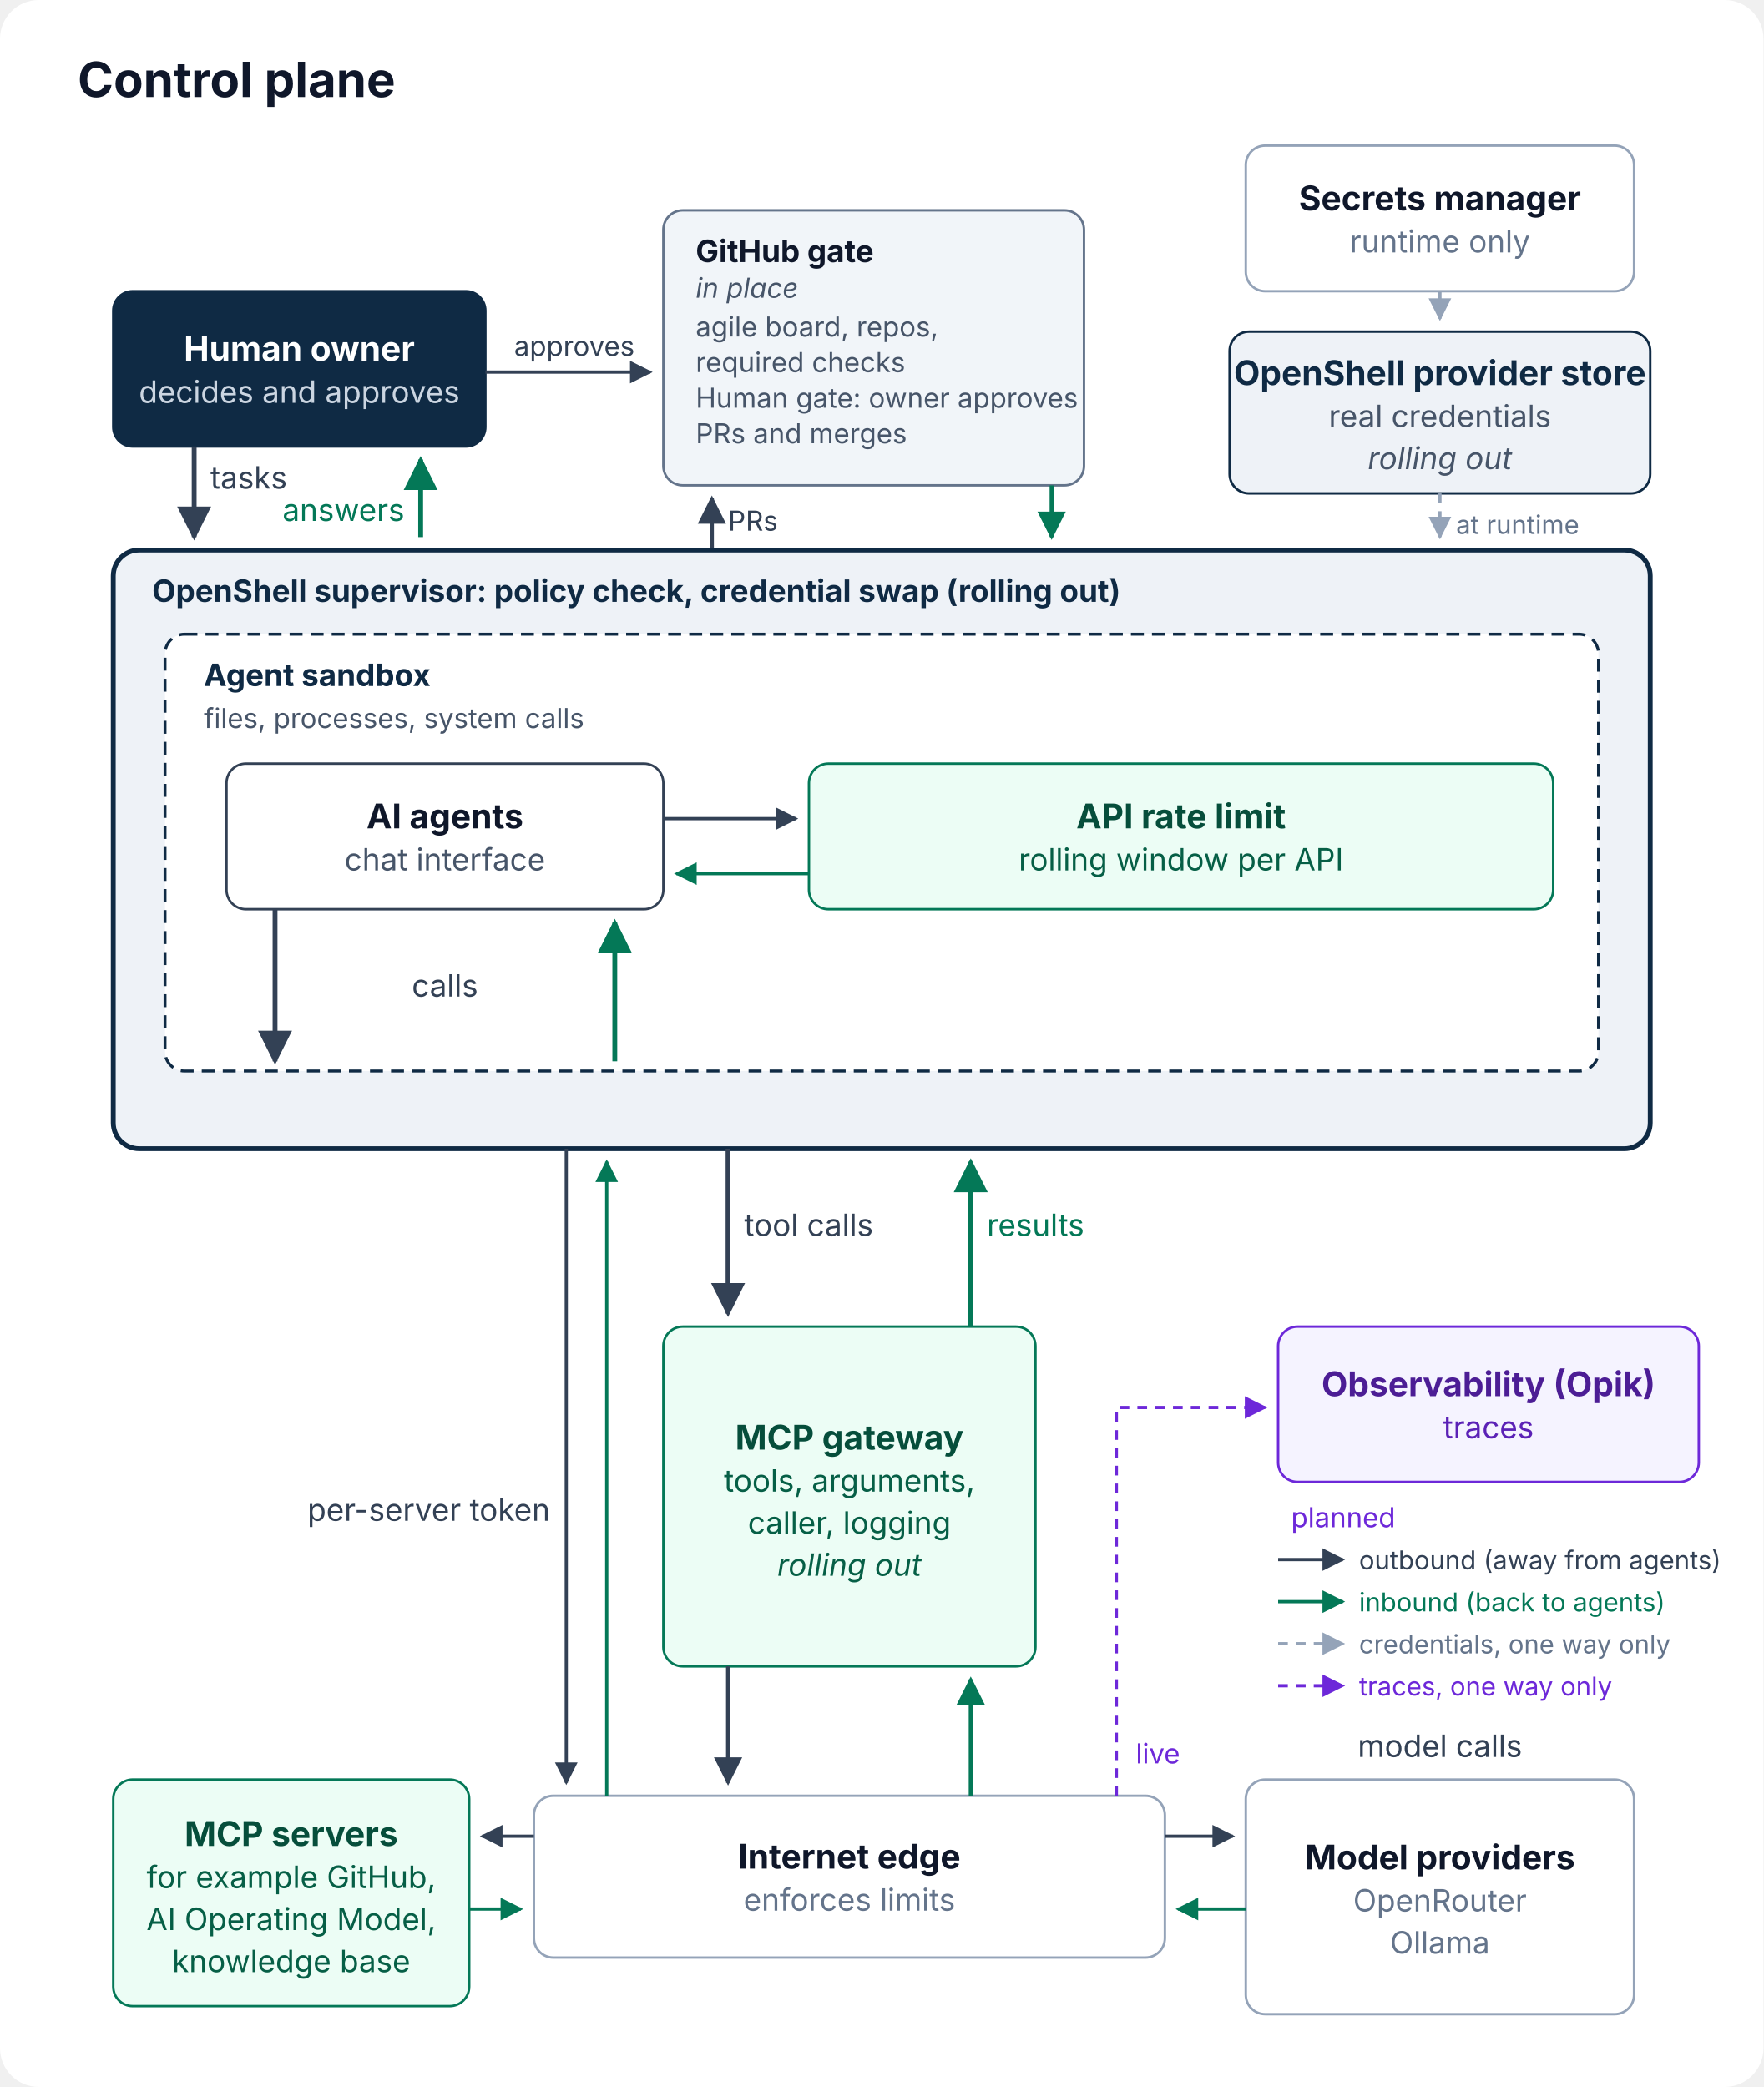
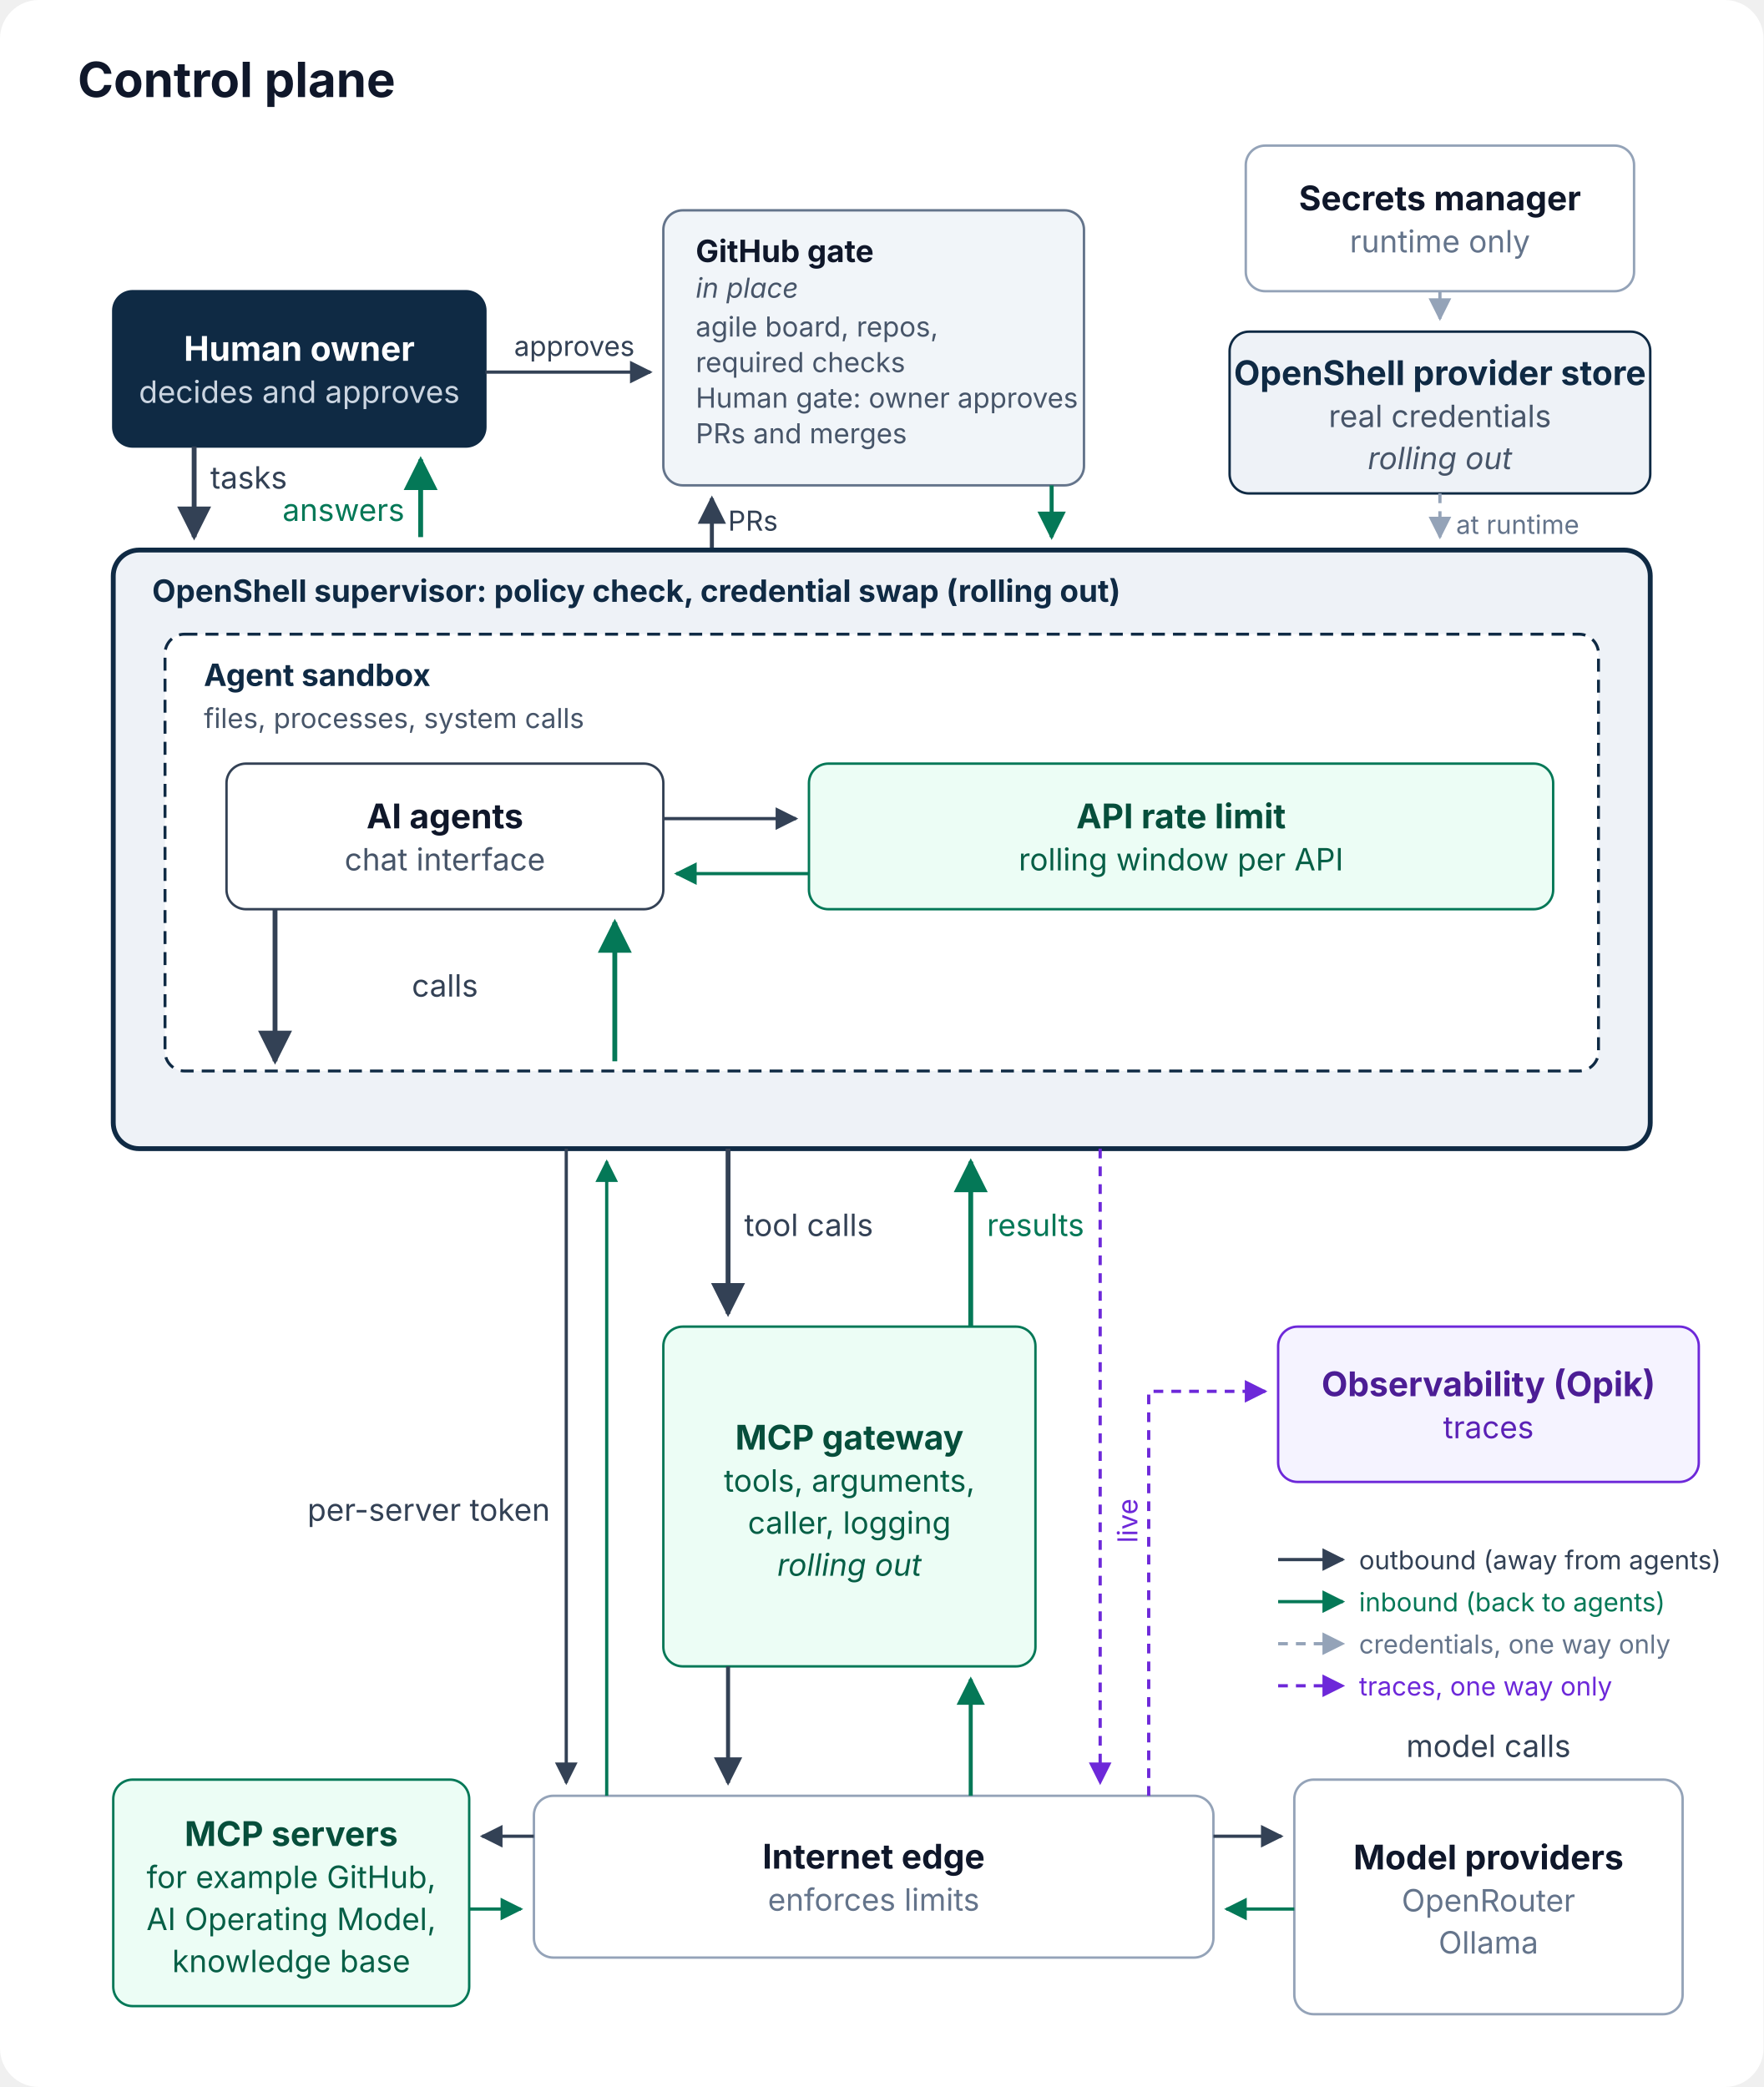
<svg xmlns="http://www.w3.org/2000/svg" width="1090" height="1290" viewBox="0 0 1090 1290" font-family="Inter, 'Helvetica Neue', Arial, sans-serif">
  <defs>
    <marker id="a" viewBox="0 0 10 10" refX="9" refY="5" markerWidth="7" markerHeight="7" orient="auto">
      <path d="M0,0 L10,5 L0,10 z" fill="#334155" />
    </marker>
    <marker id="g" viewBox="0 0 10 10" refX="9" refY="5" markerWidth="7" markerHeight="7" orient="auto">
      <path d="M0,0 L10,5 L0,10 z" fill="#047857" />
    </marker>
    <marker id="s" viewBox="0 0 10 10" refX="9" refY="5" markerWidth="7" markerHeight="7" orient="auto">
      <path d="M0,0 L10,5 L0,10 z" fill="#94A3B8" />
    </marker>
    <marker id="p" viewBox="0 0 10 10" refX="9" refY="5" markerWidth="7" markerHeight="7" orient="auto">
      <path d="M0,0 L10,5 L0,10 z" fill="#6D28D9" />
    </marker>
  </defs>
  <rect width="1090" height="1290" rx="24" fill="#FFFFFF" />
  <text x="48" y="60" font-size="30" font-weight="700" fill="#0F172A" text-anchor="start">Control plane</text>
  <g transform="translate(30,-60)">
    <rect x="40" y="240" width="230" height="96" rx="12" fill="#0F2A44" stroke="#0F2A44" stroke-width="1.5" />
    <text x="155.0" y="283.0" font-size="21" font-weight="700" fill="#FFFFFF" text-anchor="middle">Human owner</text>
    <text x="155.0" y="309.0" font-size="19" fill="#CBD5E1" text-anchor="middle">decides and approves</text>
    <rect x="380" y="190" width="260" height="170" rx="12" fill="#F1F5F9" stroke="#64748B" stroke-width="1.5" />
    <text x="400" y="222" font-size="19" font-weight="700" fill="#0F172A" text-anchor="start">GitHub gate</text>
    <text x="400" y="244" font-size="17" fill="#475569" text-anchor="start" font-style="italic">in place</text>
    <text x="400" y="268" font-size="17" fill="#475569" text-anchor="start">agile board, repos,</text>
    <text x="400" y="290" font-size="17" fill="#475569" text-anchor="start">required checks</text>
    <text x="400" y="312" font-size="17" fill="#475569" text-anchor="start">Human gate: owner approves</text>
    <text x="400" y="334" font-size="17" fill="#475569" text-anchor="start">PRs and merges</text>
    <path d="M270,290 H372" stroke="#334155" stroke-width="2" fill="none" marker-end="url(#a)" />
    <text x="325" y="280" font-size="17" fill="#334155" text-anchor="middle">approves</text>
    <path d="M410,400 V368" stroke="#334155" stroke-width="2.5" fill="none" marker-end="url(#a)" />
    <path d="M620,360 V392" stroke="#047857" stroke-width="2.5" fill="none" marker-end="url(#g)" />
    <text x="420" y="388" font-size="17" fill="#334155" text-anchor="start">PRs</text>
    <rect x="740" y="150" width="240" height="90" rx="12" fill="#FFFFFF" stroke="#94A3B8" stroke-width="1.5" />
    <text x="860.0" y="190.0" font-size="21" font-weight="700" fill="#0F172A" text-anchor="middle">Secrets manager</text>
    <text x="860.0" y="216.0" font-size="19" fill="#64748B" text-anchor="middle">runtime only</text>
    <path d="M860,240 V257" stroke="#94A3B8" stroke-width="2" fill="none" stroke-dasharray="6 5" marker-end="url(#s)" />
    <rect x="730" y="265" width="260" height="100" rx="12" fill="#EEF2F7" stroke="#0F2A44" stroke-width="1.5" />
    <text x="860.0" y="298.0" font-size="21" font-weight="700" fill="#0F2A44" text-anchor="middle">OpenShell provider store</text>
    <text x="860.0" y="324.0" font-size="19" fill="#475569" text-anchor="middle">real credentials</text>
    <text x="860.0" y="350.0" font-size="19" fill="#475569" text-anchor="middle" font-style="italic">rolling out</text>
    <path d="M860,365 V392" stroke="#94A3B8" stroke-width="2" fill="none" stroke-dasharray="6 5" marker-end="url(#s)" />
    <text x="870" y="390" font-size="16" fill="#64748B" text-anchor="start">at runtime</text>
    <path d="M90,336 V392" stroke="#334155" stroke-width="3" fill="none" marker-end="url(#a)" />
    <text x="100" y="362" font-size="19" fill="#334155" text-anchor="start">tasks</text>
    <path d="M230,392 V344" stroke="#047857" stroke-width="3" fill="none" marker-end="url(#g)" />
    <text x="220" y="382" font-size="19" fill="#047857" text-anchor="end">answers</text>
    <rect x="40" y="400" width="950" height="370" rx="16" fill="#EEF2F7" stroke="#0F2A44" stroke-width="3" />
    <text x="64" y="432" font-size="19" font-weight="700" fill="#0F2A44" text-anchor="start">OpenShell supervisor: policy check, credential swap (rolling out)</text>
    <rect x="72" y="452" width="886" height="270" rx="12" fill="#FFFFFF" stroke="#0F2A44" stroke-width="1.8" stroke-dasharray="8 5" />
    <text x="96" y="484" font-size="19" font-weight="700" fill="#0F2A44" text-anchor="start">Agent sandbox</text>
    <text x="96" y="510" font-size="17" fill="#475569" text-anchor="start">files, processes, system calls</text>
    <rect x="110" y="532" width="270" height="90" rx="12" fill="#FFFFFF" stroke="#334155" stroke-width="1.5" />
    <text x="245.0" y="572.0" font-size="21" font-weight="700" fill="#0F172A" text-anchor="middle">AI agents</text>
    <text x="245.0" y="598.0" font-size="19" fill="#475569" text-anchor="middle">chat interface</text>
    <rect x="470" y="532" width="460" height="90" rx="12" fill="#ECFDF5" stroke="#047857" stroke-width="1.5" />
    <text x="700.0" y="572.0" font-size="21" font-weight="700" fill="#064E3B" text-anchor="middle">API rate limit</text>
    <text x="700.0" y="598.0" font-size="19" fill="#065F46" text-anchor="middle">rolling window per API</text>
    <path d="M380,566 H462" stroke="#334155" stroke-width="2" fill="none" marker-end="url(#a)" />
    <path d="M470,600 H388" stroke="#047857" stroke-width="2" fill="none" marker-end="url(#g)" />
    <path d="M140,622 V716" stroke="#334155" stroke-width="3" fill="none" marker-end="url(#a)" />
    <path d="M350,716 V630" stroke="#047857" stroke-width="3" fill="none" marker-end="url(#g)" />
    <text x="245" y="676" font-size="19" fill="#334155" text-anchor="middle">calls</text>
    <rect x="380" y="880" width="230" height="210" rx="12" fill="#ECFDF5" stroke="#047857" stroke-width="1.5" />
    <text x="495.0" y="956.0" font-size="21" font-weight="700" fill="#064E3B" text-anchor="middle">MCP gateway</text>
    <text x="495.0" y="982.0" font-size="19" fill="#065F46" text-anchor="middle">tools, arguments,</text>
    <text x="495.0" y="1008.0" font-size="19" fill="#065F46" text-anchor="middle">caller, logging</text>
    <text x="495.0" y="1034.0" font-size="19" fill="#065F46" text-anchor="middle" font-style="italic">rolling out</text>
    <path d="M420,770 V872" stroke="#334155" stroke-width="3" fill="none" marker-end="url(#a)" />
    <path d="M570,880 V778" stroke="#047857" stroke-width="3" fill="none" marker-end="url(#g)" />
    <text x="430" y="824" font-size="19" fill="#334155" text-anchor="start">tool calls</text>
    <text x="580" y="824" font-size="19" fill="#047857" text-anchor="start">results</text>
-     <rect x="300" y="1170" width="390" height="100" rx="12" fill="#FFFFFF" stroke="#94A3B8" stroke-width="1.5" />
-     <text x="495.0" y="1215.0" font-size="21" font-weight="700" fill="#0F172A" text-anchor="middle">Internet edge</text>
-     <text x="495.0" y="1241.0" font-size="19" fill="#64748B" text-anchor="middle">enforces limits</text>
+     <rect x="300" y="1170" width="420" height="100" rx="12" fill="#FFFFFF" stroke="#94A3B8" stroke-width="1.5" />
+     <text x="510.0" y="1215.0" font-size="21" font-weight="700" fill="#0F172A" text-anchor="middle">Internet edge</text>
+     <text x="510.0" y="1241.0" font-size="19" fill="#64748B" text-anchor="middle">enforces limits</text>
    <path d="M420,1090 V1162" stroke="#334155" stroke-width="2.5" fill="none" marker-end="url(#a)" />
    <path d="M570,1170 V1098" stroke="#047857" stroke-width="2.5" fill="none" marker-end="url(#g)" />
    <path d="M320,770 V1162" stroke="#334155" stroke-width="2" fill="none" marker-end="url(#a)" />
    <path d="M345,1170 V778" stroke="#047857" stroke-width="2" fill="none" marker-end="url(#g)" />
    <text x="310" y="1000" font-size="19" fill="#334155" text-anchor="end">per-server token</text>
    <rect x="40" y="1160" width="220" height="140" rx="12" fill="#ECFDF5" stroke="#047857" stroke-width="1.5" />
    <text x="150.0" y="1201.0" font-size="21" font-weight="700" fill="#064E3B" text-anchor="middle">MCP servers</text>
    <text x="150.0" y="1227.0" font-size="19" fill="#065F46" text-anchor="middle">for example GitHub,</text>
    <text x="150.0" y="1253.0" font-size="19" fill="#065F46" text-anchor="middle">AI Operating Model,</text>
    <text x="150.0" y="1279.0" font-size="19" fill="#065F46" text-anchor="middle">knowledge base</text>
    <path d="M300,1195 H268" stroke="#334155" stroke-width="2" fill="none" marker-end="url(#a)" />
    <path d="M260,1240 H292" stroke="#047857" stroke-width="2" fill="none" marker-end="url(#g)" />
-     <rect x="740" y="1160" width="240" height="145" rx="12" fill="#FFFFFF" stroke="#94A3B8" stroke-width="1.5" />
-     <text x="860.0" y="1215.5" font-size="21" font-weight="700" fill="#0F172A" text-anchor="middle">Model providers</text>
-     <text x="860.0" y="1241.5" font-size="19" fill="#64748B" text-anchor="middle">OpenRouter</text>
-     <text x="860.0" y="1267.5" font-size="19" fill="#64748B" text-anchor="middle">Ollama</text>
-     <path d="M690,1195 H732" stroke="#334155" stroke-width="2" fill="none" marker-end="url(#a)" />
-     <path d="M740,1240 H698" stroke="#047857" stroke-width="2" fill="none" marker-end="url(#g)" />
-     <text x="860" y="1146" font-size="19" fill="#334155" text-anchor="middle">model calls</text>
+     <rect x="770" y="1160" width="240" height="145" rx="12" fill="#FFFFFF" stroke="#94A3B8" stroke-width="1.5" />
+     <text x="890.0" y="1215.5" font-size="21" font-weight="700" fill="#0F172A" text-anchor="middle">Model providers</text>
+     <text x="890.0" y="1241.5" font-size="19" fill="#64748B" text-anchor="middle">OpenRouter</text>
+     <text x="890.0" y="1267.5" font-size="19" fill="#64748B" text-anchor="middle">Ollama</text>
+     <path d="M720,1195 H762" stroke="#334155" stroke-width="2" fill="none" marker-end="url(#a)" />
+     <path d="M770,1240 H728" stroke="#047857" stroke-width="2" fill="none" marker-end="url(#g)" />
+     <text x="890" y="1146" font-size="19" fill="#334155" text-anchor="middle">model calls</text>
    <rect x="760" y="880" width="260" height="96" rx="12" fill="#F5F3FF" stroke="#6D28D9" stroke-width="1.5" />
    <text x="890.0" y="923.0" font-size="21" font-weight="700" fill="#4C1D95" text-anchor="middle">Observability (Opik)</text>
    <text x="890.0" y="949.0" font-size="19" fill="#5B21B6" text-anchor="middle">traces</text>
-     <path d="M660,1170 V930 H752" stroke="#6D28D9" stroke-width="2" fill="none" stroke-dasharray="6 5" marker-end="url(#p)" />
-     <text x="672" y="1150" font-size="17" fill="#6D28D9" text-anchor="start">live</text>
-     <text x="768" y="1004" font-size="17" fill="#6D28D9" text-anchor="start">planned</text>
+     <path d="M650,770 V1162" stroke="#6D28D9" stroke-width="2" fill="none" stroke-dasharray="6 5" marker-end="url(#p)" />
+     <text x="673" y="1000" font-size="17" fill="#6D28D9" text-anchor="middle" transform="rotate(-90 673 1000)">live</text>
+     <path d="M680,1170 V920 H752" stroke="#6D28D9" stroke-width="2" fill="none" stroke-dasharray="6 5" marker-end="url(#p)" />
    <path d="M760,1024 H800" stroke="#334155" stroke-width="2" fill="none" marker-end="url(#a)" />
    <text x="810" y="1030" font-size="16" fill="#334155" text-anchor="start">outbound (away from agents)</text>
    <path d="M760,1050 H800" stroke="#047857" stroke-width="2" fill="none" marker-end="url(#g)" />
    <text x="810" y="1056" font-size="16" fill="#047857" text-anchor="start">inbound (back to agents)</text>
    <path d="M760,1076 H800" stroke="#94A3B8" stroke-width="2" fill="none" stroke-dasharray="6 5" marker-end="url(#s)" />
    <text x="810" y="1082" font-size="16" fill="#64748B" text-anchor="start">credentials, one way only</text>
    <path d="M760,1102 H800" stroke="#6D28D9" stroke-width="2" fill="none" stroke-dasharray="6 5" marker-end="url(#p)" />
    <text x="810" y="1108" font-size="16" fill="#6D28D9" text-anchor="start">traces, one way only</text>
  </g>
</svg>
